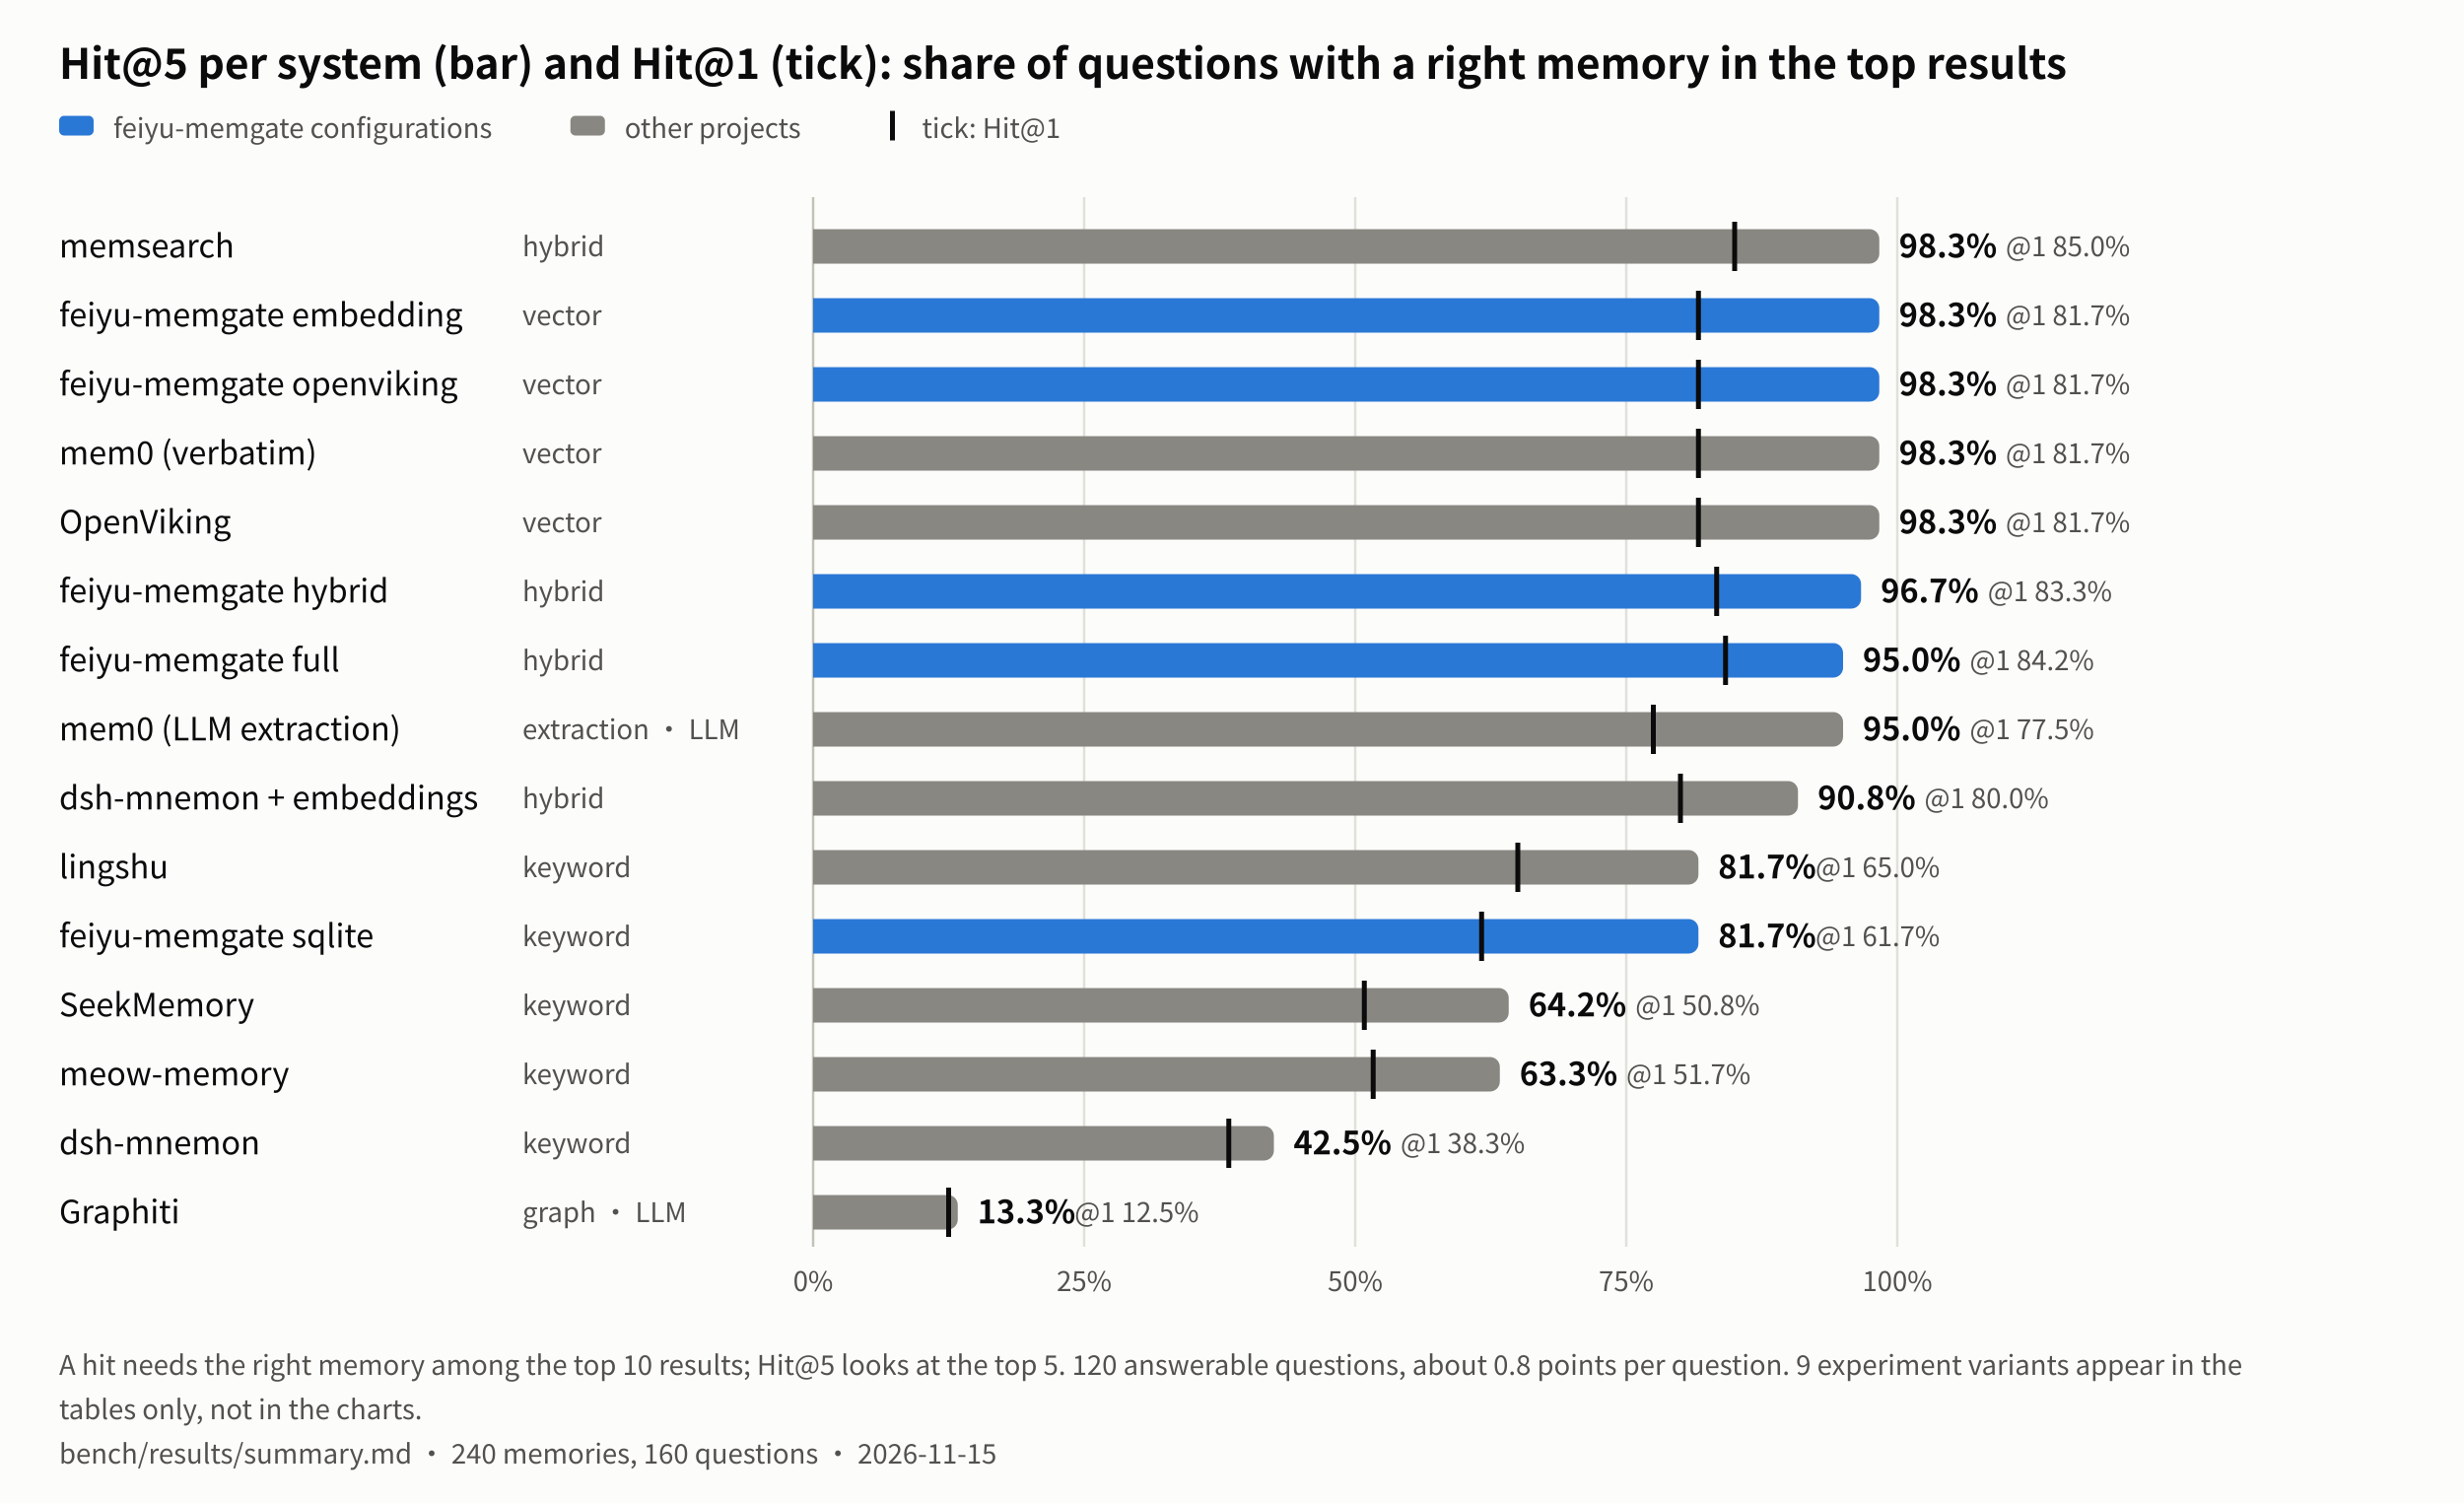
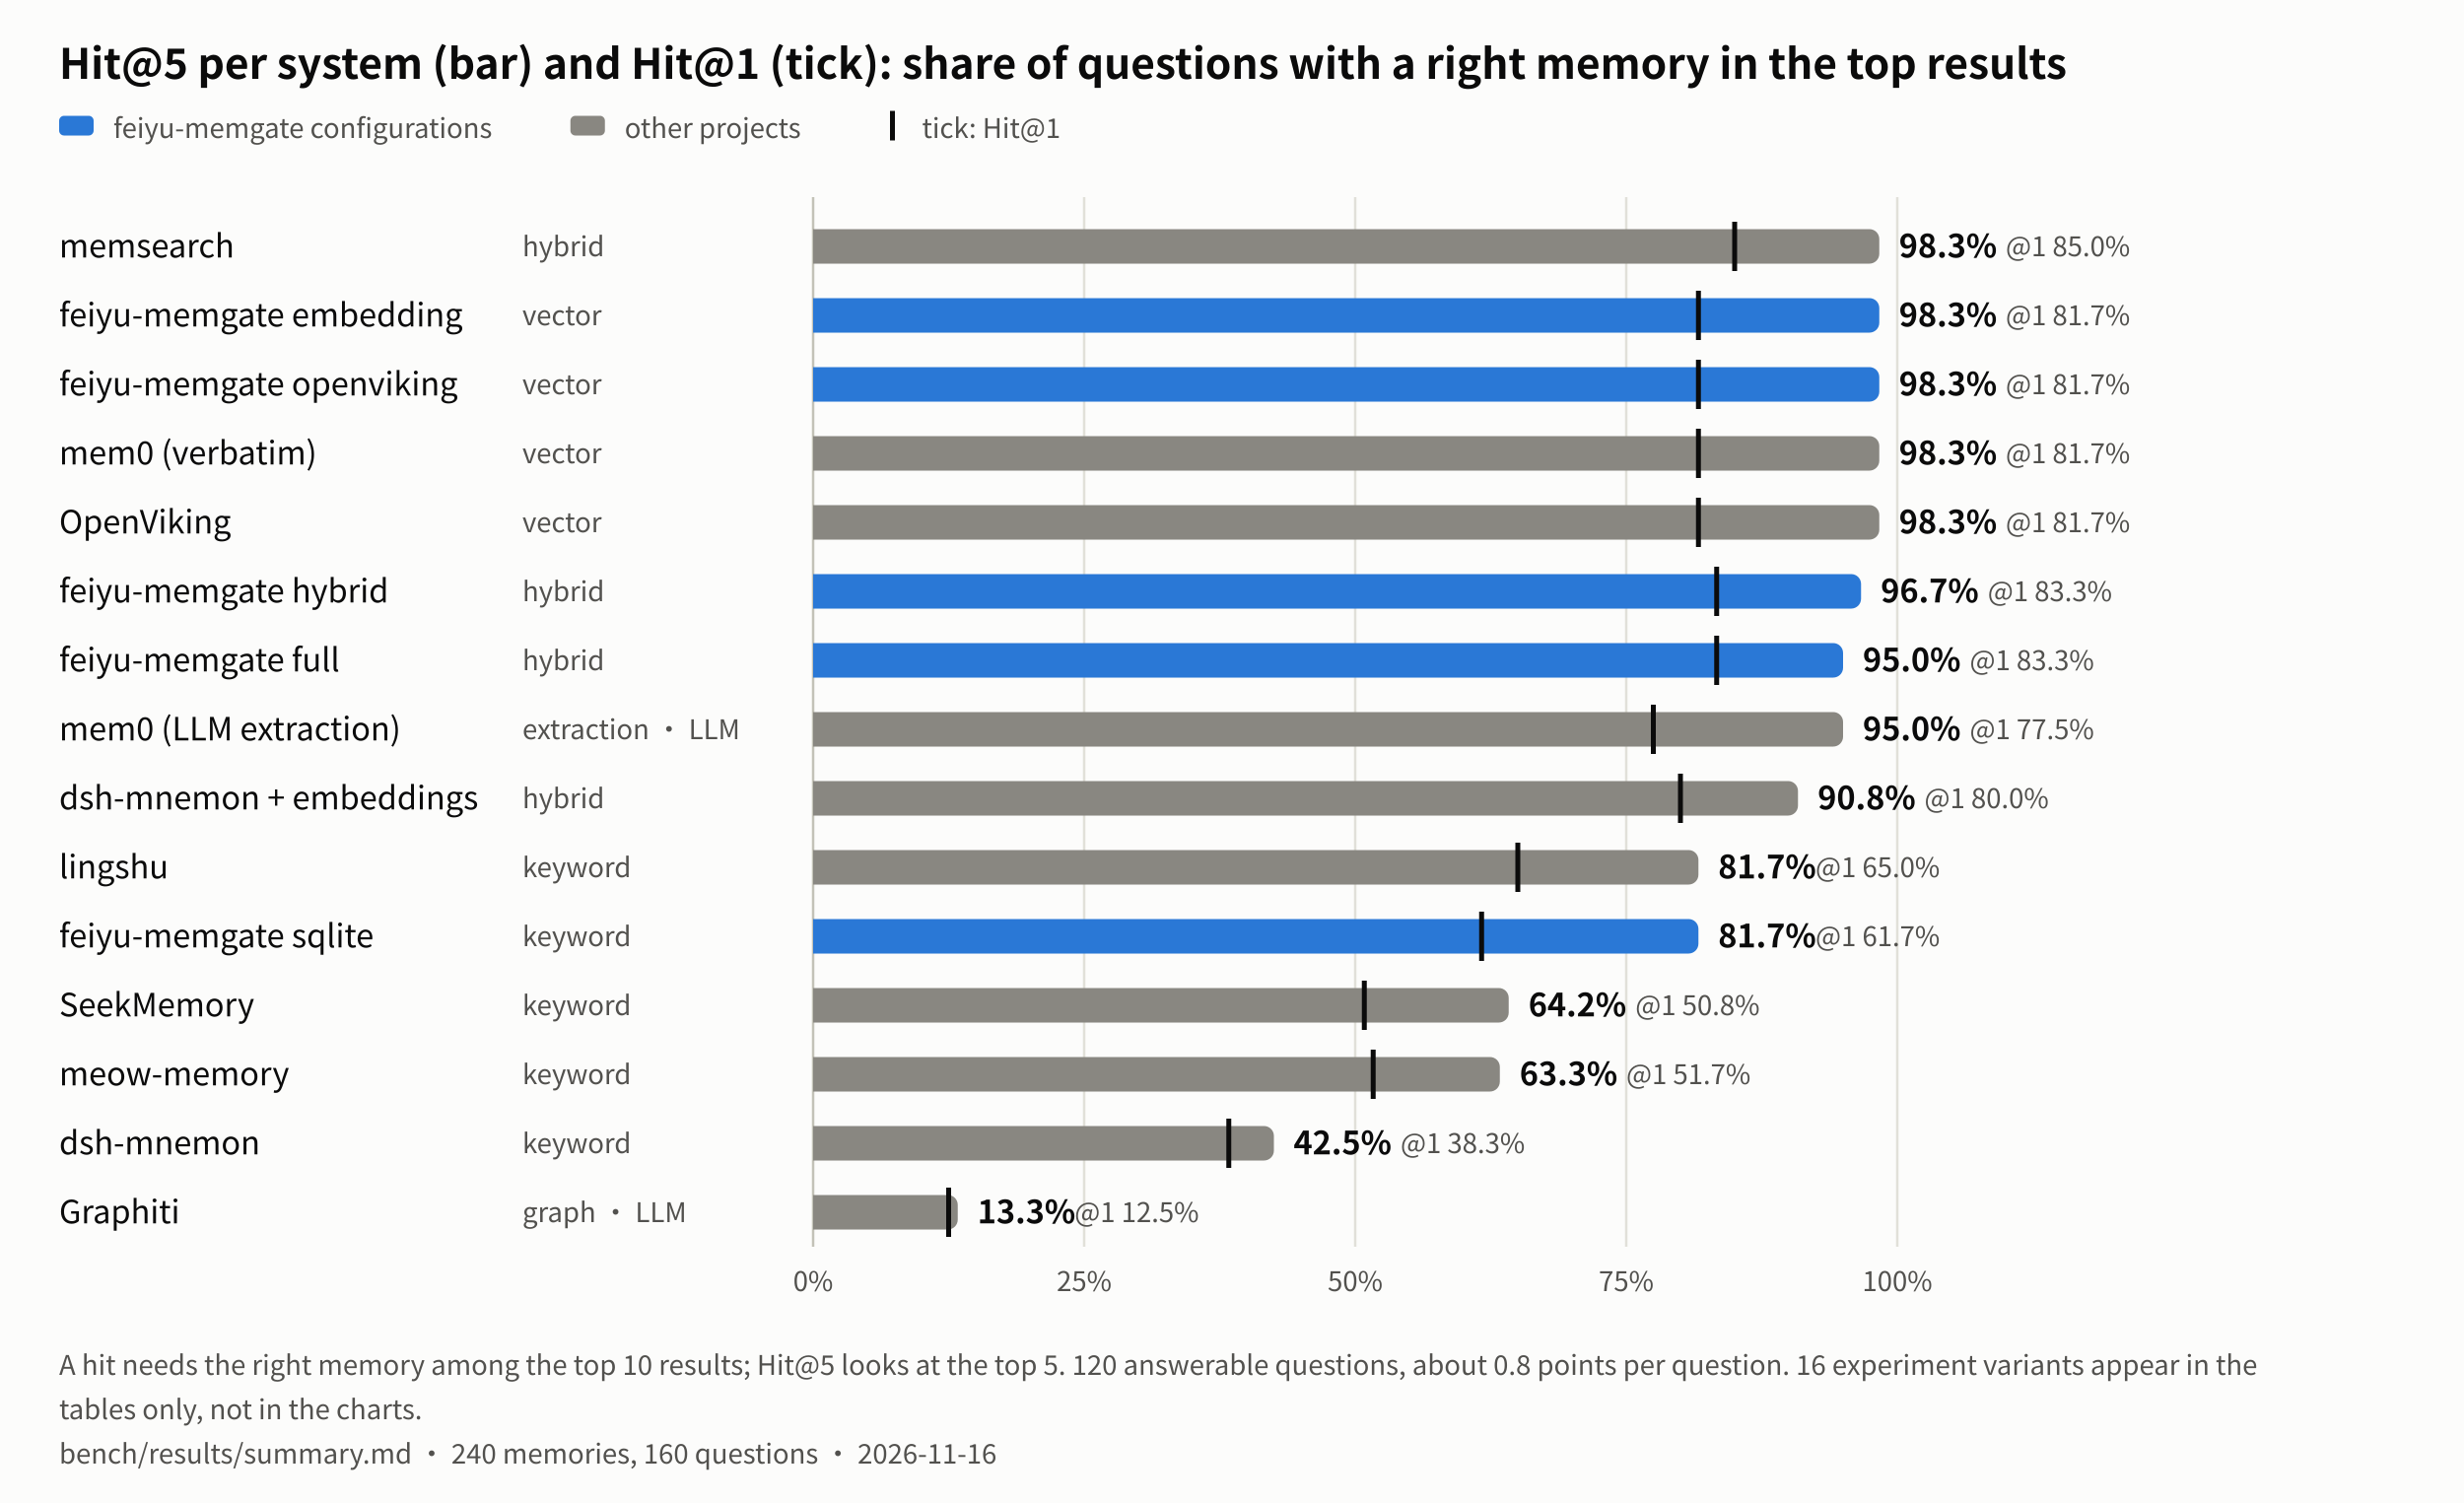
<svg xmlns="http://www.w3.org/2000/svg" width="1000" height="610" viewBox="0 0 1000 610" role="img" lang="en">
  <style>text{font-family:-apple-system, "Segoe UI", "Microsoft YaHei", "PingFang SC", "Noto Sans CJK SC", "Helvetica Neue", Arial, sans-serif;fill:#52514e;font-size:13px}.t{font-size:17px;font-weight:600;fill:#0b0b0b}.l{font-size:13px;fill:#0b0b0b}.lb{font-size:13px;font-weight:600;fill:#0b0b0b}.s{font-size:11px;fill:#52514e}.grid{stroke:#e1e0d9;stroke-width:1;fill:none}.axis{stroke:#c3c2b7;stroke-width:1;fill:none}.tick{stroke:#0b0b0b;stroke-width:2;fill:none}.lead{stroke-width:1;fill:none}.fa{fill:#2a78d6}.fo{fill:#898781}.tint{fill:#898781;fill-opacity:0.35}</style>
  <rect width="1000" height="610" fill="#fcfcfb" />
  <text x="24.0" y="32.0" class="t">Hit@5 per system (bar) and Hit@1 (tick): share of questions with a right memory in the top results</text>
  <rect x="24.0" y="47.0" width="14" height="8" rx="2" class="fa" />
  <text x="46.0" y="56.0" class="s">feiyu-memgate configurations</text>
  <rect x="231.5" y="47.0" width="14" height="8" rx="2" class="fo" />
  <text x="253.5" y="56.0" class="s">other projects</text>
  <line x1="362.2" y1="45.0" x2="362.2" y2="57.0" class="tick" />
  <text x="374.2" y="56.0" class="s">tick: Hit@1</text>
  <line x1="330.0" y1="80.0" x2="330.0" y2="506.0" class="axis" />
  <text x="330.0" y="524.0" class="s" text-anchor="middle">0%</text>
  <line x1="440.0" y1="80.0" x2="440.0" y2="506.0" class="grid" />
  <text x="440.0" y="524.0" class="s" text-anchor="middle">25%</text>
  <line x1="550.0" y1="80.0" x2="550.0" y2="506.0" class="grid" />
  <text x="550.0" y="524.0" class="s" text-anchor="middle">50%</text>
  <line x1="660.0" y1="80.0" x2="660.0" y2="506.0" class="grid" />
  <text x="660.0" y="524.0" class="s" text-anchor="middle">75%</text>
  <line x1="770.0" y1="80.0" x2="770.0" y2="506.0" class="grid" />
  <text x="770.0" y="524.0" class="s" text-anchor="middle">100%</text>
  <text x="24.0" y="104.5" class="l">memsearch</text>
  <text x="212.0" y="104.0" class="s">hybrid</text>
  <path d="M330.0,93.0 H758.7 A4.0,4.0 0 0 1 762.7,97.0 V103.0 A4.0,4.0 0 0 1 758.7,107.0 H330.0 Z" fill="#898781" />
  <line x1="704.0" y1="90.0" x2="704.0" y2="110.0" class="tick" />
  <text x="770.7" y="104.5" class="lb">98.3%</text>
  <text x="814.0" y="104.0" class="s">@1 85.0%</text>
  <text x="24.0" y="132.5" class="l">feiyu-memgate embedding</text>
  <text x="212.0" y="132.0" class="s">vector</text>
  <path d="M330.0,121.0 H758.7 A4.0,4.0 0 0 1 762.7,125.0 V131.0 A4.0,4.0 0 0 1 758.7,135.0 H330.0 Z" fill="#2a78d6" />
  <line x1="689.3" y1="118.0" x2="689.3" y2="138.0" class="tick" />
  <text x="770.7" y="132.5" class="lb">98.3%</text>
  <text x="814.0" y="132.0" class="s">@1 81.7%</text>
  <text x="24.0" y="160.5" class="l">feiyu-memgate openviking</text>
  <text x="212.0" y="160.0" class="s">vector</text>
  <path d="M330.0,149.0 H758.7 A4.0,4.0 0 0 1 762.7,153.0 V159.0 A4.0,4.0 0 0 1 758.7,163.0 H330.0 Z" fill="#2a78d6" />
  <line x1="689.3" y1="146.0" x2="689.3" y2="166.0" class="tick" />
  <text x="770.7" y="160.5" class="lb">98.3%</text>
  <text x="814.0" y="160.0" class="s">@1 81.7%</text>
  <text x="24.0" y="188.5" class="l">mem0 (verbatim)</text>
  <text x="212.0" y="188.0" class="s">vector</text>
  <path d="M330.0,177.0 H758.7 A4.0,4.0 0 0 1 762.7,181.0 V187.0 A4.0,4.0 0 0 1 758.7,191.0 H330.0 Z" fill="#898781" />
  <line x1="689.3" y1="174.0" x2="689.3" y2="194.0" class="tick" />
  <text x="770.7" y="188.5" class="lb">98.3%</text>
  <text x="814.0" y="188.0" class="s">@1 81.7%</text>
  <text x="24.0" y="216.5" class="l">OpenViking</text>
  <text x="212.0" y="216.0" class="s">vector</text>
  <path d="M330.0,205.0 H758.7 A4.0,4.0 0 0 1 762.7,209.0 V215.0 A4.0,4.0 0 0 1 758.7,219.0 H330.0 Z" fill="#898781" />
  <line x1="689.3" y1="202.0" x2="689.3" y2="222.0" class="tick" />
  <text x="770.7" y="216.5" class="lb">98.3%</text>
  <text x="814.0" y="216.0" class="s">@1 81.7%</text>
  <text x="24.0" y="244.5" class="l">feiyu-memgate hybrid</text>
  <text x="212.0" y="244.0" class="s">hybrid</text>
  <path d="M330.0,233.0 H751.3 A4.0,4.0 0 0 1 755.3,237.0 V243.0 A4.0,4.0 0 0 1 751.3,247.0 H330.0 Z" fill="#2a78d6" />
  <line x1="696.7" y1="230.0" x2="696.7" y2="250.0" class="tick" />
  <text x="763.3" y="244.5" class="lb">96.7%</text>
  <text x="806.7" y="244.0" class="s">@1 83.3%</text>
  <text x="24.0" y="272.5" class="l">feiyu-memgate full</text>
  <text x="212.0" y="272.0" class="s">hybrid</text>
  <path d="M330.0,261.0 H744.0 A4.0,4.0 0 0 1 748.0,265.0 V271.0 A4.0,4.0 0 0 1 744.0,275.0 H330.0 Z" fill="#2a78d6" />
-   <line x1="700.3" y1="258.0" x2="700.3" y2="278.0" class="tick" />
+   <line x1="696.7" y1="258.0" x2="696.7" y2="278.0" class="tick" />
  <text x="756.0" y="272.5" class="lb">95.0%</text>
-   <text x="799.4" y="272.0" class="s">@1 84.2%</text>
+   <text x="799.4" y="272.0" class="s">@1 83.3%</text>
  <text x="24.0" y="300.5" class="l">mem0 (LLM extraction)</text>
  <text x="212.0" y="300.0" class="s">extraction · LLM</text>
  <path d="M330.0,289.0 H744.0 A4.0,4.0 0 0 1 748.0,293.0 V299.0 A4.0,4.0 0 0 1 744.0,303.0 H330.0 Z" fill="#898781" />
  <line x1="671.0" y1="286.0" x2="671.0" y2="306.0" class="tick" />
  <text x="756.0" y="300.5" class="lb">95.0%</text>
  <text x="799.4" y="300.0" class="s">@1 77.5%</text>
  <text x="24.0" y="328.5" class="l">dsh-mnemon + embeddings</text>
  <text x="212.0" y="328.0" class="s">hybrid</text>
  <path d="M330.0,317.0 H725.7 A4.0,4.0 0 0 1 729.7,321.0 V327.0 A4.0,4.0 0 0 1 725.7,331.0 H330.0 Z" fill="#898781" />
  <line x1="682.0" y1="314.0" x2="682.0" y2="334.0" class="tick" />
  <text x="737.7" y="328.5" class="lb">90.8%</text>
  <text x="781.0" y="328.0" class="s">@1 80.0%</text>
  <text x="24.0" y="356.5" class="l">lingshu</text>
  <text x="212.0" y="356.0" class="s">keyword</text>
  <path d="M330.0,345.0 H685.3 A4.0,4.0 0 0 1 689.3,349.0 V355.0 A4.0,4.0 0 0 1 685.3,359.0 H330.0 Z" fill="#898781" />
  <line x1="616.0" y1="342.0" x2="616.0" y2="362.0" class="tick" />
  <text x="697.3" y="356.5" class="lb">81.7%</text>
  <text x="736.8" y="356.0" class="s">@1 65.0%</text>
  <text x="24.0" y="384.5" class="l">feiyu-memgate sqlite</text>
  <text x="212.0" y="384.0" class="s">keyword</text>
  <path d="M330.0,373.0 H685.3 A4.0,4.0 0 0 1 689.3,377.0 V383.0 A4.0,4.0 0 0 1 685.3,387.0 H330.0 Z" fill="#2a78d6" />
  <line x1="601.3" y1="370.0" x2="601.3" y2="390.0" class="tick" />
  <text x="697.3" y="384.5" class="lb">81.7%</text>
  <text x="736.8" y="384.0" class="s">@1 61.7%</text>
  <text x="24.0" y="412.5" class="l">SeekMemory</text>
  <text x="212.0" y="412.0" class="s">keyword</text>
  <path d="M330.0,401.0 H608.3 A4.0,4.0 0 0 1 612.3,405.0 V411.0 A4.0,4.0 0 0 1 608.3,415.0 H330.0 Z" fill="#898781" />
  <line x1="553.7" y1="398.0" x2="553.7" y2="418.0" class="tick" />
  <text x="620.3" y="412.5" class="lb">64.2%</text>
  <text x="663.7" y="412.0" class="s">@1 50.8%</text>
  <text x="24.0" y="440.5" class="l">meow-memory</text>
  <text x="212.0" y="440.0" class="s">keyword</text>
  <path d="M330.0,429.0 H604.7 A4.0,4.0 0 0 1 608.7,433.0 V439.0 A4.0,4.0 0 0 1 604.7,443.0 H330.0 Z" fill="#898781" />
  <line x1="557.3" y1="426.0" x2="557.3" y2="446.0" class="tick" />
  <text x="616.7" y="440.5" class="lb">63.3%</text>
  <text x="660.0" y="440.0" class="s">@1 51.7%</text>
  <text x="24.0" y="468.5" class="l">dsh-mnemon</text>
  <text x="212.0" y="468.0" class="s">keyword</text>
  <path d="M330.0,457.0 H513.0 A4.0,4.0 0 0 1 517.0,461.0 V467.0 A4.0,4.0 0 0 1 513.0,471.0 H330.0 Z" fill="#898781" />
  <line x1="498.7" y1="454.0" x2="498.7" y2="474.0" class="tick" />
  <text x="525.0" y="468.5" class="lb">42.5%</text>
  <text x="568.4" y="468.0" class="s">@1 38.3%</text>
  <text x="24.0" y="496.5" class="l">Graphiti</text>
  <text x="212.0" y="496.0" class="s">graph · LLM</text>
  <path d="M330.0,485.0 H384.7 A4.0,4.0 0 0 1 388.7,489.0 V495.0 A4.0,4.0 0 0 1 384.7,499.0 H330.0 Z" fill="#898781" />
  <line x1="385.0" y1="482.0" x2="385.0" y2="502.0" class="tick" />
  <text x="396.7" y="496.5" class="lb">13.3%</text>
  <text x="436.1" y="496.0" class="s">@1 12.5%</text>
-   <text x="24.0" y="558.0" class="s">A hit needs the right memory among the top 10 results; Hit@5 looks at the top 5. 120 answerable questions, about 0.8 points per question. 9 experiment variants appear in the</text>
+   <text x="24.0" y="558.0" class="s">A hit needs the right memory among the top 10 results; Hit@5 looks at the top 5. 120 answerable questions, about 0.8 points per question. 16 experiment variants appear in the</text>
  <text x="24.0" y="576.0" class="s">tables only, not in the charts.</text>
-   <text x="24.0" y="594.0" class="s">bench/results/summary.md · 240 memories, 160 questions · 2026-11-15</text>
+   <text x="24.0" y="594.0" class="s">bench/results/summary.md · 240 memories, 160 questions · 2026-11-16</text>
</svg>
